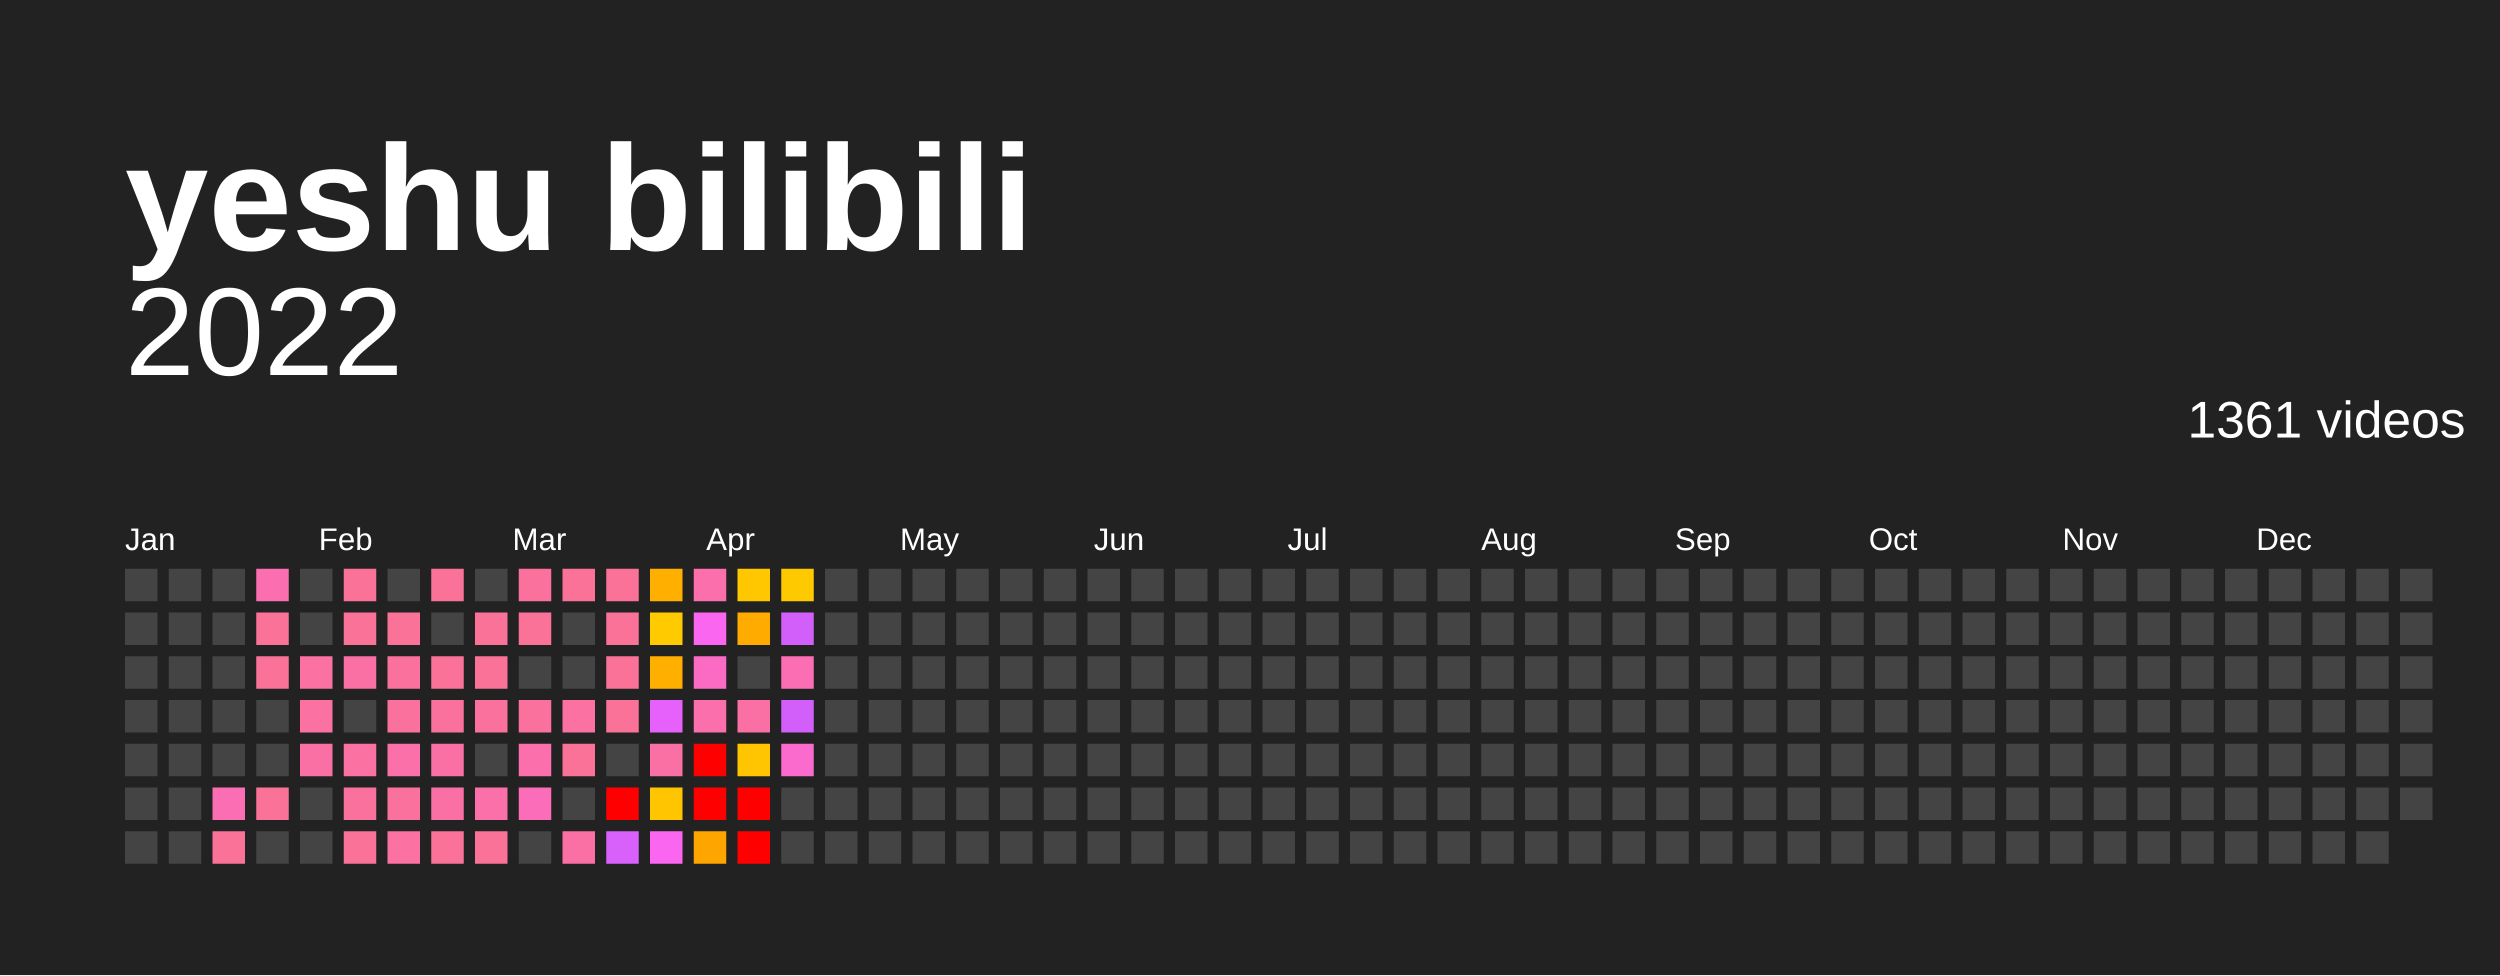
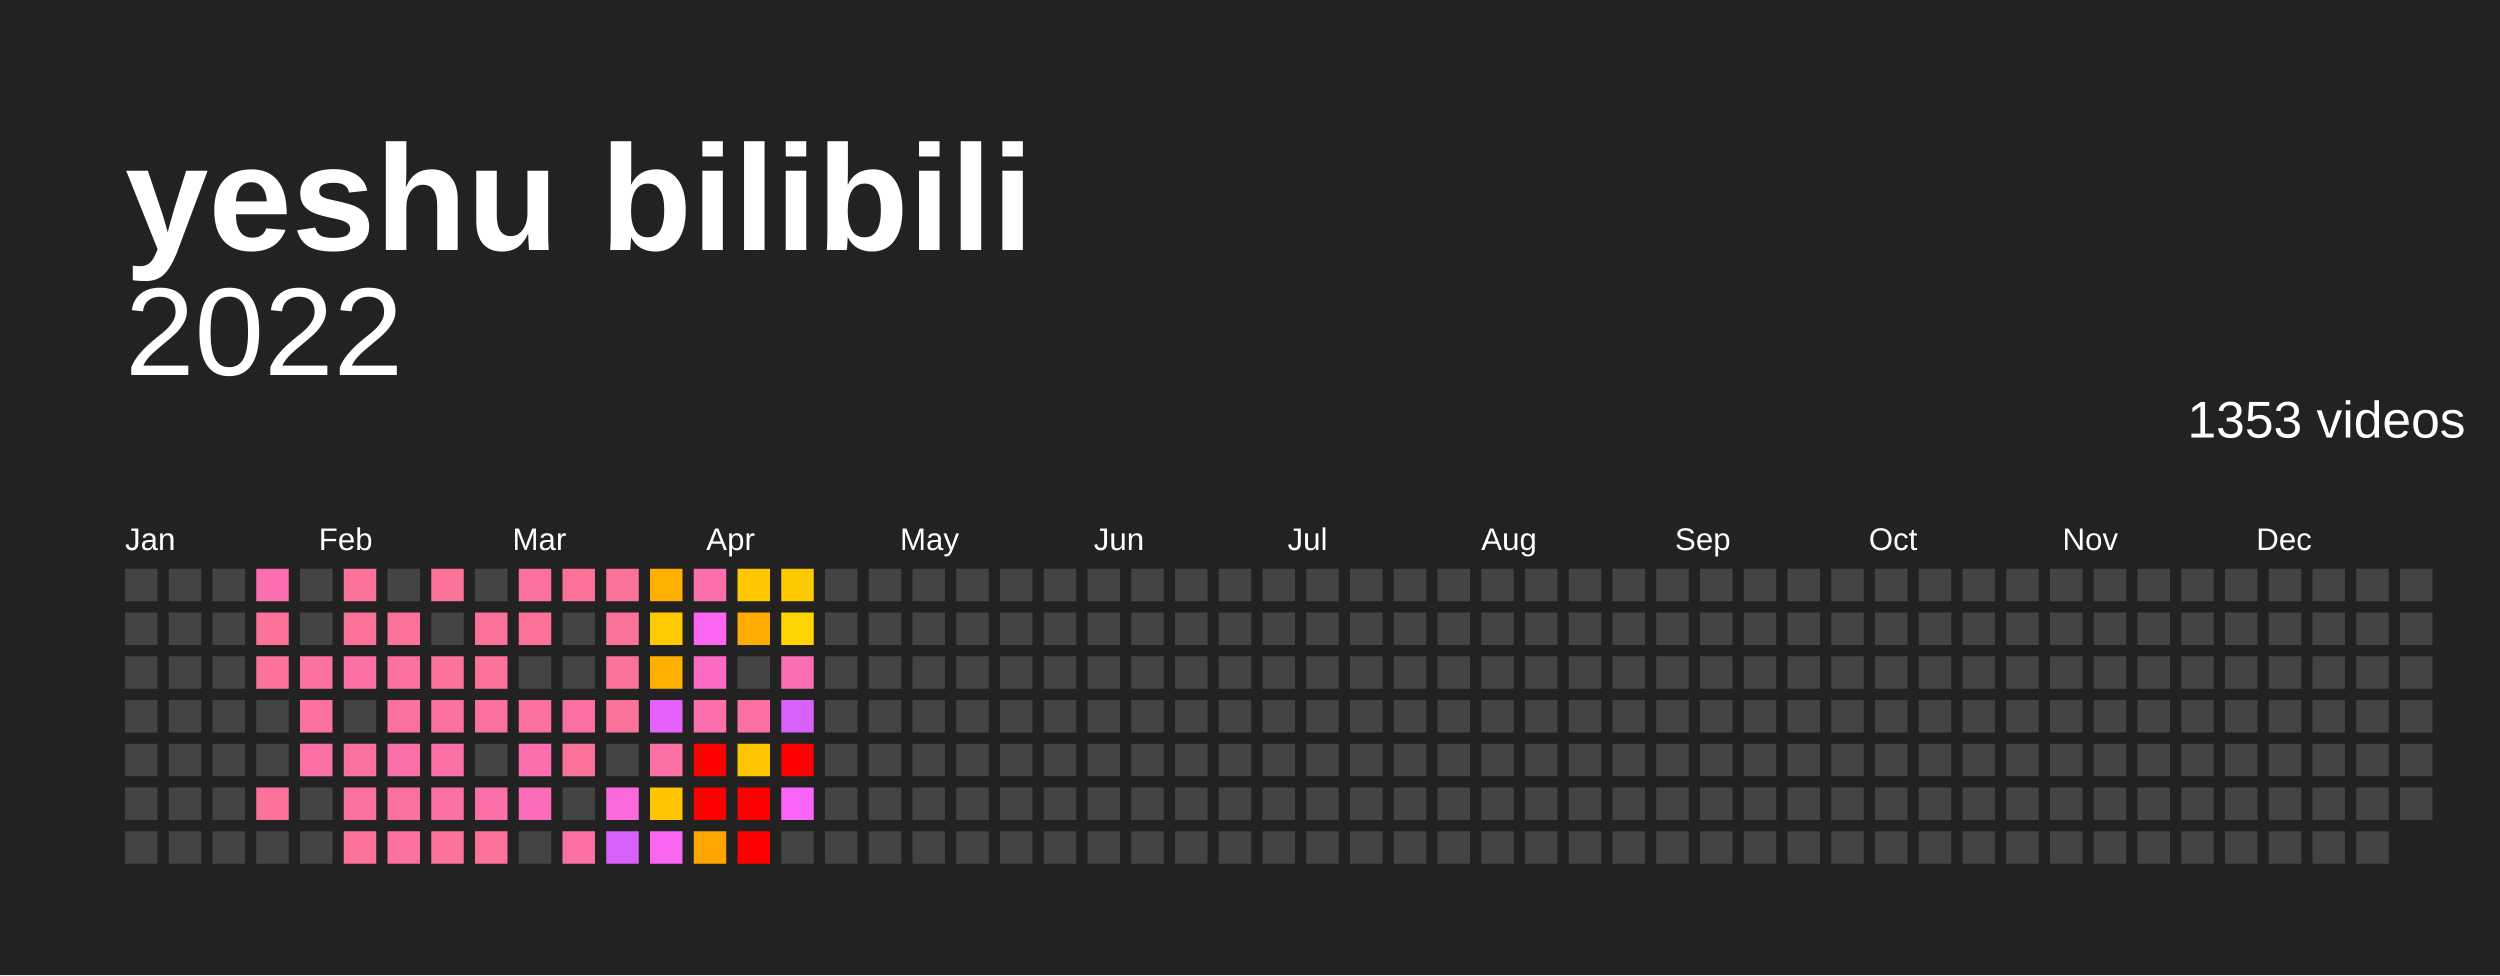
<svg xmlns="http://www.w3.org/2000/svg" baseProfile="full" height="78mm" version="1.1" viewBox="0,0,200,78" width="200mm">
  <defs />
  <rect fill="#222222" height="78" width="200" x="0" y="0" />
  <text fill="#FFFFFF" style="font-size:12px; font-family:Arial; font-weight:bold;" x="10" y="20">yeshu bilibili</text>
  <text alignment-baseline="hanging" fill="#FFFFFF" style="font-size:10.0px; font-family:Arial;" x="10" y="30">2022</text>
-   <text alignment-baseline="hanging" fill="#FFFFFF" style="font-size:4.125px; font-family:Arial;" x="175" y="35">1361 videos</text>
+   <text alignment-baseline="hanging" fill="#FFFFFF" style="font-size:4.125px; font-family:Arial;" x="175" y="35">1353 videos</text>
  <text fill="#FFFFFF" style="font-size:2.5px; font-family:Arial" x="10.0" y="44">Jan</text>
  <text fill="#FFFFFF" style="font-size:2.5px; font-family:Arial" x="25.5" y="44">Feb</text>
  <text fill="#FFFFFF" style="font-size:2.5px; font-family:Arial" x="41.0" y="44">Mar</text>
  <text fill="#FFFFFF" style="font-size:2.5px; font-family:Arial" x="56.5" y="44">Apr</text>
  <text fill="#FFFFFF" style="font-size:2.5px; font-family:Arial" x="72.0" y="44">May</text>
  <text fill="#FFFFFF" style="font-size:2.5px; font-family:Arial" x="87.5" y="44">Jun</text>
  <text fill="#FFFFFF" style="font-size:2.5px; font-family:Arial" x="103.0" y="44">Jul</text>
  <text fill="#FFFFFF" style="font-size:2.5px; font-family:Arial" x="118.5" y="44">Aug</text>
  <text fill="#FFFFFF" style="font-size:2.5px; font-family:Arial" x="134.0" y="44">Sep</text>
  <text fill="#FFFFFF" style="font-size:2.5px; font-family:Arial" x="149.5" y="44">Oct</text>
  <text fill="#FFFFFF" style="font-size:2.5px; font-family:Arial" x="165.0" y="44">Nov</text>
  <text fill="#FFFFFF" style="font-size:2.5px; font-family:Arial" x="180.5" y="44">Dec</text>
  <rect fill="#444444" height="2.6" width="2.6" x="10.0" y="45.5" />
  <rect fill="#444444" height="2.6" width="2.6" x="10.0" y="49.0" />
  <rect fill="#444444" height="2.6" width="2.6" x="10.0" y="52.5" />
  <rect fill="#444444" height="2.6" width="2.6" x="10.0" y="56.0" />
  <rect fill="#444444" height="2.6" width="2.6" x="10.0" y="59.5" />
  <rect fill="#444444" height="2.6" width="2.6" x="10.0" y="63.0" />
  <rect fill="#444444" height="2.6" width="2.6" x="10.0" y="66.5" />
  <rect fill="#444444" height="2.6" width="2.6" x="13.5" y="45.5" />
  <rect fill="#444444" height="2.6" width="2.6" x="13.5" y="49.0" />
  <rect fill="#444444" height="2.6" width="2.6" x="13.5" y="52.5" />
  <rect fill="#444444" height="2.6" width="2.6" x="13.5" y="56.0" />
  <rect fill="#444444" height="2.6" width="2.6" x="13.5" y="59.5" />
  <rect fill="#444444" height="2.6" width="2.6" x="13.5" y="63.0" />
  <rect fill="#444444" height="2.6" width="2.6" x="13.5" y="66.5" />
  <rect fill="#444444" height="2.6" width="2.6" x="17.0" y="45.5" />
  <rect fill="#444444" height="2.6" width="2.6" x="17.0" y="49.0" />
  <rect fill="#444444" height="2.6" width="2.6" x="17.0" y="52.5" />
  <rect fill="#444444" height="2.6" width="2.6" x="17.0" y="56.0" />
  <rect fill="#444444" height="2.6" width="2.6" x="17.0" y="59.5" />
-   <rect fill="#fb6eb4" height="2.6" width="2.6" x="17.0" y="63.0" />
-   <rect fill="#fb7299" height="2.6" width="2.6" x="17.0" y="66.5" />
+   <rect fill="#444444" height="2.6" width="2.6" x="17.0" y="63.0" />
+   <rect fill="#444444" height="2.6" width="2.6" x="17.0" y="66.5" />
  <rect fill="#fb6eb0" height="2.6" width="2.6" x="20.5" y="45.5" />
  <rect fill="#fb7299" height="2.6" width="2.6" x="20.5" y="49.0" />
  <rect fill="#fb7299" height="2.6" width="2.6" x="20.5" y="52.5" />
  <rect fill="#444444" height="2.6" width="2.6" x="20.5" y="56.0" />
  <rect fill="#444444" height="2.6" width="2.6" x="20.5" y="59.5" />
  <rect fill="#fb7299" height="2.6" width="2.6" x="20.5" y="63.0" />
  <rect fill="#444444" height="2.6" width="2.6" x="20.5" y="66.5" />
  <rect fill="#444444" height="2.6" width="2.6" x="24.0" y="45.5" />
  <rect fill="#444444" height="2.6" width="2.6" x="24.0" y="49.0" />
  <rect fill="#fb71a1" height="2.6" width="2.6" x="24.0" y="52.5" />
  <rect fill="#fb71a1" height="2.6" width="2.6" x="24.0" y="56.0" />
  <rect fill="#fb70a4" height="2.6" width="2.6" x="24.0" y="59.5" />
  <rect fill="#444444" height="2.6" width="2.6" x="24.0" y="63.0" />
  <rect fill="#444444" height="2.6" width="2.6" x="24.0" y="66.5" />
  <rect fill="#fb7299" height="2.6" width="2.6" x="27.5" y="45.5" />
  <rect fill="#fb7299" height="2.6" width="2.6" x="27.5" y="49.0" />
  <rect fill="#fb70a4" height="2.6" width="2.6" x="27.5" y="52.5" />
  <rect fill="#444444" height="2.6" width="2.6" x="27.5" y="56.0" />
  <rect fill="#fb71a1" height="2.6" width="2.6" x="27.5" y="59.5" />
  <rect fill="#fb719d" height="2.6" width="2.6" x="27.5" y="63.0" />
  <rect fill="#fb7299" height="2.6" width="2.6" x="27.5" y="66.5" />
  <rect fill="#444444" height="2.6" width="2.6" x="31.0" y="45.5" />
  <rect fill="#fb7299" height="2.6" width="2.6" x="31.0" y="49.0" />
  <rect fill="#fb719d" height="2.6" width="2.6" x="31.0" y="52.5" />
  <rect fill="#fb719d" height="2.6" width="2.6" x="31.0" y="56.0" />
  <rect fill="#fb70a8" height="2.6" width="2.6" x="31.0" y="59.5" />
  <rect fill="#fb719d" height="2.6" width="2.6" x="31.0" y="63.0" />
  <rect fill="#fb71a1" height="2.6" width="2.6" x="31.0" y="66.5" />
  <rect fill="#fb7299" height="2.6" width="2.6" x="34.5" y="45.5" />
  <rect fill="#444444" height="2.6" width="2.6" x="34.5" y="49.0" />
  <rect fill="#fb7299" height="2.6" width="2.6" x="34.5" y="52.5" />
  <rect fill="#fb719d" height="2.6" width="2.6" x="34.5" y="56.0" />
  <rect fill="#fb70a4" height="2.6" width="2.6" x="34.5" y="59.5" />
  <rect fill="#fb70a4" height="2.6" width="2.6" x="34.5" y="63.0" />
  <rect fill="#fb7299" height="2.6" width="2.6" x="34.5" y="66.5" />
  <rect fill="#444444" height="2.6" width="2.6" x="38.0" y="45.5" />
  <rect fill="#fb7299" height="2.6" width="2.6" x="38.0" y="49.0" />
  <rect fill="#fb7299" height="2.6" width="2.6" x="38.0" y="52.5" />
  <rect fill="#fb719d" height="2.6" width="2.6" x="38.0" y="56.0" />
  <rect fill="#444444" height="2.6" width="2.6" x="38.0" y="59.5" />
  <rect fill="#fb70a8" height="2.6" width="2.6" x="38.0" y="63.0" />
  <rect fill="#fb7299" height="2.6" width="2.6" x="38.0" y="66.5" />
  <rect fill="#fb719d" height="2.6" width="2.6" x="41.5" y="45.5" />
  <rect fill="#fb7299" height="2.6" width="2.6" x="41.5" y="49.0" />
  <rect fill="#444444" height="2.6" width="2.6" x="41.5" y="52.5" />
  <rect fill="#fb719d" height="2.6" width="2.6" x="41.5" y="56.0" />
  <rect fill="#fb6fac" height="2.6" width="2.6" x="41.5" y="59.5" />
  <rect fill="#fb6db8" height="2.6" width="2.6" x="41.5" y="63.0" />
  <rect fill="#444444" height="2.6" width="2.6" x="41.5" y="66.5" />
  <rect fill="#fb7299" height="2.6" width="2.6" x="45.0" y="45.5" />
  <rect fill="#444444" height="2.6" width="2.6" x="45.0" y="49.0" />
  <rect fill="#444444" height="2.6" width="2.6" x="45.0" y="52.5" />
-   <rect fill="#fb71a1" height="2.6" width="2.6" x="45.0" y="56.0" />
+   <rect fill="#fb70a4" height="2.6" width="2.6" x="45.0" y="56.0" />
  <rect fill="#fb7299" height="2.6" width="2.6" x="45.0" y="59.5" />
  <rect fill="#444444" height="2.6" width="2.6" x="45.0" y="63.0" />
  <rect fill="#fb70a4" height="2.6" width="2.6" x="45.0" y="66.5" />
  <rect fill="#fb7299" height="2.6" width="2.6" x="48.5" y="45.5" />
  <rect fill="#fb7299" height="2.6" width="2.6" x="48.5" y="49.0" />
  <rect fill="#fb7299" height="2.6" width="2.6" x="48.5" y="52.5" />
  <rect fill="#fb7299" height="2.6" width="2.6" x="48.5" y="56.0" />
  <rect fill="#444444" height="2.6" width="2.6" x="48.5" y="59.5" />
-   <rect fill="red" height="2.6" width="2.6" x="48.5" y="63.0" />
+   <rect fill="#fb69da" height="2.6" width="2.6" x="48.5" y="63.0" />
  <rect fill="#d860fb" height="2.6" width="2.6" x="48.5" y="66.5" />
  <rect fill="#ffaf00" height="2.6" width="2.6" x="52.0" y="45.5" />
  <rect fill="#ffca00" height="2.6" width="2.6" x="52.0" y="49.0" />
  <rect fill="#ffaf00" height="2.6" width="2.6" x="52.0" y="52.5" />
  <rect fill="#e661fb" height="2.6" width="2.6" x="52.0" y="56.0" />
  <rect fill="#fb70a4" height="2.6" width="2.6" x="52.0" y="59.5" />
  <rect fill="#ffc500" height="2.6" width="2.6" x="52.0" y="63.0" />
  <rect fill="#fb66f0" height="2.6" width="2.6" x="52.0" y="66.5" />
  <rect fill="#fb6fac" height="2.6" width="2.6" x="55.5" y="45.5" />
  <rect fill="#fb66f0" height="2.6" width="2.6" x="55.5" y="49.0" />
  <rect fill="#fb6bc4" height="2.6" width="2.6" x="55.5" y="52.5" />
  <rect fill="#fb6fac" height="2.6" width="2.6" x="55.5" y="56.0" />
  <rect fill="red" height="2.6" width="2.6" x="55.5" y="59.5" />
  <rect fill="red" height="2.6" width="2.6" x="55.5" y="63.0" />
  <rect fill="#ffa500" height="2.6" width="2.6" x="55.5" y="66.5" />
  <rect fill="#ffc700" height="2.6" width="2.6" x="59.0" y="45.5" />
  <rect fill="#ffab00" height="2.6" width="2.6" x="59.0" y="49.0" />
  <rect fill="#444444" height="2.6" width="2.6" x="59.0" y="52.5" />
  <rect fill="#fb70a4" height="2.6" width="2.6" x="59.0" y="56.0" />
  <rect fill="#ffc500" height="2.6" width="2.6" x="59.0" y="59.5" />
  <rect fill="red" height="2.6" width="2.6" x="59.0" y="63.0" />
  <rect fill="red" height="2.6" width="2.6" x="59.0" y="66.5" />
  <rect fill="#ffc900" height="2.6" width="2.6" x="62.5" y="45.5" />
-   <rect fill="#d35ffb" height="2.6" width="2.6" x="62.5" y="49.0" />
+   <rect fill="#ffd400" height="2.6" width="2.6" x="62.5" y="49.0" />
  <rect fill="#fb6eb4" height="2.6" width="2.6" x="62.5" y="52.5" />
-   <rect fill="#d35ffb" height="2.6" width="2.6" x="62.5" y="56.0" />
-   <rect fill="#fb6acd" height="2.6" width="2.6" x="62.5" y="59.5" />
-   <rect fill="#444444" height="2.6" width="2.6" x="62.5" y="63.0" />
+   <rect fill="#d860fb" height="2.6" width="2.6" x="62.5" y="56.0" />
+   <rect fill="red" height="2.6" width="2.6" x="62.5" y="59.5" />
+   <rect fill="#fb64f9" height="2.6" width="2.6" x="62.5" y="63.0" />
  <rect fill="#444444" height="2.6" width="2.6" x="62.5" y="66.5" />
  <rect fill="#444444" height="2.6" width="2.6" x="66.0" y="45.5" />
  <rect fill="#444444" height="2.6" width="2.6" x="66.0" y="49.0" />
  <rect fill="#444444" height="2.6" width="2.6" x="66.0" y="52.5" />
  <rect fill="#444444" height="2.6" width="2.6" x="66.0" y="56.0" />
  <rect fill="#444444" height="2.6" width="2.6" x="66.0" y="59.5" />
  <rect fill="#444444" height="2.6" width="2.6" x="66.0" y="63.0" />
  <rect fill="#444444" height="2.6" width="2.6" x="66.0" y="66.5" />
  <rect fill="#444444" height="2.6" width="2.6" x="69.5" y="45.5" />
  <rect fill="#444444" height="2.6" width="2.6" x="69.5" y="49.0" />
  <rect fill="#444444" height="2.6" width="2.6" x="69.5" y="52.5" />
  <rect fill="#444444" height="2.6" width="2.6" x="69.5" y="56.0" />
  <rect fill="#444444" height="2.6" width="2.6" x="69.5" y="59.5" />
  <rect fill="#444444" height="2.6" width="2.6" x="69.5" y="63.0" />
  <rect fill="#444444" height="2.6" width="2.6" x="69.5" y="66.5" />
  <rect fill="#444444" height="2.6" width="2.6" x="73.0" y="45.5" />
  <rect fill="#444444" height="2.6" width="2.6" x="73.0" y="49.0" />
  <rect fill="#444444" height="2.6" width="2.6" x="73.0" y="52.5" />
  <rect fill="#444444" height="2.6" width="2.6" x="73.0" y="56.0" />
  <rect fill="#444444" height="2.6" width="2.6" x="73.0" y="59.5" />
  <rect fill="#444444" height="2.6" width="2.6" x="73.0" y="63.0" />
  <rect fill="#444444" height="2.6" width="2.6" x="73.0" y="66.5" />
  <rect fill="#444444" height="2.6" width="2.6" x="76.5" y="45.5" />
  <rect fill="#444444" height="2.6" width="2.6" x="76.5" y="49.0" />
  <rect fill="#444444" height="2.6" width="2.6" x="76.5" y="52.5" />
  <rect fill="#444444" height="2.6" width="2.6" x="76.5" y="56.0" />
  <rect fill="#444444" height="2.6" width="2.6" x="76.5" y="59.5" />
  <rect fill="#444444" height="2.6" width="2.6" x="76.5" y="63.0" />
  <rect fill="#444444" height="2.6" width="2.6" x="76.5" y="66.5" />
  <rect fill="#444444" height="2.6" width="2.6" x="80.0" y="45.5" />
  <rect fill="#444444" height="2.6" width="2.6" x="80.0" y="49.0" />
  <rect fill="#444444" height="2.6" width="2.6" x="80.0" y="52.5" />
  <rect fill="#444444" height="2.6" width="2.6" x="80.0" y="56.0" />
  <rect fill="#444444" height="2.6" width="2.6" x="80.0" y="59.5" />
  <rect fill="#444444" height="2.6" width="2.6" x="80.0" y="63.0" />
  <rect fill="#444444" height="2.6" width="2.6" x="80.0" y="66.5" />
  <rect fill="#444444" height="2.6" width="2.6" x="83.5" y="45.5" />
  <rect fill="#444444" height="2.6" width="2.6" x="83.5" y="49.0" />
  <rect fill="#444444" height="2.6" width="2.6" x="83.5" y="52.5" />
  <rect fill="#444444" height="2.6" width="2.6" x="83.5" y="56.0" />
  <rect fill="#444444" height="2.6" width="2.6" x="83.5" y="59.5" />
  <rect fill="#444444" height="2.6" width="2.6" x="83.5" y="63.0" />
  <rect fill="#444444" height="2.6" width="2.6" x="83.5" y="66.5" />
  <rect fill="#444444" height="2.6" width="2.6" x="87.0" y="45.5" />
  <rect fill="#444444" height="2.6" width="2.6" x="87.0" y="49.0" />
  <rect fill="#444444" height="2.6" width="2.6" x="87.0" y="52.5" />
  <rect fill="#444444" height="2.6" width="2.6" x="87.0" y="56.0" />
  <rect fill="#444444" height="2.6" width="2.6" x="87.0" y="59.5" />
  <rect fill="#444444" height="2.6" width="2.6" x="87.0" y="63.0" />
  <rect fill="#444444" height="2.6" width="2.6" x="87.0" y="66.5" />
  <rect fill="#444444" height="2.6" width="2.6" x="90.5" y="45.5" />
  <rect fill="#444444" height="2.6" width="2.6" x="90.5" y="49.0" />
  <rect fill="#444444" height="2.6" width="2.6" x="90.5" y="52.5" />
  <rect fill="#444444" height="2.6" width="2.6" x="90.5" y="56.0" />
  <rect fill="#444444" height="2.6" width="2.6" x="90.5" y="59.5" />
  <rect fill="#444444" height="2.6" width="2.6" x="90.5" y="63.0" />
  <rect fill="#444444" height="2.6" width="2.6" x="90.5" y="66.5" />
  <rect fill="#444444" height="2.6" width="2.6" x="94.0" y="45.5" />
  <rect fill="#444444" height="2.6" width="2.6" x="94.0" y="49.0" />
  <rect fill="#444444" height="2.6" width="2.6" x="94.0" y="52.5" />
  <rect fill="#444444" height="2.6" width="2.6" x="94.0" y="56.0" />
  <rect fill="#444444" height="2.6" width="2.6" x="94.0" y="59.5" />
  <rect fill="#444444" height="2.6" width="2.6" x="94.0" y="63.0" />
  <rect fill="#444444" height="2.6" width="2.6" x="94.0" y="66.5" />
  <rect fill="#444444" height="2.6" width="2.6" x="97.5" y="45.5" />
  <rect fill="#444444" height="2.6" width="2.6" x="97.5" y="49.0" />
  <rect fill="#444444" height="2.6" width="2.6" x="97.5" y="52.5" />
  <rect fill="#444444" height="2.6" width="2.6" x="97.5" y="56.0" />
  <rect fill="#444444" height="2.6" width="2.6" x="97.5" y="59.5" />
  <rect fill="#444444" height="2.6" width="2.6" x="97.5" y="63.0" />
  <rect fill="#444444" height="2.6" width="2.6" x="97.5" y="66.5" />
  <rect fill="#444444" height="2.6" width="2.6" x="101.0" y="45.5" />
  <rect fill="#444444" height="2.6" width="2.6" x="101.0" y="49.0" />
  <rect fill="#444444" height="2.6" width="2.6" x="101.0" y="52.5" />
  <rect fill="#444444" height="2.6" width="2.6" x="101.0" y="56.0" />
  <rect fill="#444444" height="2.6" width="2.6" x="101.0" y="59.5" />
  <rect fill="#444444" height="2.6" width="2.6" x="101.0" y="63.0" />
  <rect fill="#444444" height="2.6" width="2.6" x="101.0" y="66.5" />
  <rect fill="#444444" height="2.6" width="2.6" x="104.5" y="45.5" />
  <rect fill="#444444" height="2.6" width="2.6" x="104.5" y="49.0" />
  <rect fill="#444444" height="2.6" width="2.6" x="104.5" y="52.5" />
  <rect fill="#444444" height="2.6" width="2.6" x="104.5" y="56.0" />
  <rect fill="#444444" height="2.6" width="2.6" x="104.5" y="59.5" />
  <rect fill="#444444" height="2.6" width="2.6" x="104.5" y="63.0" />
  <rect fill="#444444" height="2.6" width="2.6" x="104.5" y="66.5" />
  <rect fill="#444444" height="2.6" width="2.6" x="108.0" y="45.5" />
  <rect fill="#444444" height="2.6" width="2.6" x="108.0" y="49.0" />
  <rect fill="#444444" height="2.6" width="2.6" x="108.0" y="52.5" />
  <rect fill="#444444" height="2.6" width="2.6" x="108.0" y="56.0" />
  <rect fill="#444444" height="2.6" width="2.6" x="108.0" y="59.5" />
  <rect fill="#444444" height="2.6" width="2.6" x="108.0" y="63.0" />
  <rect fill="#444444" height="2.6" width="2.6" x="108.0" y="66.5" />
  <rect fill="#444444" height="2.6" width="2.6" x="111.5" y="45.5" />
  <rect fill="#444444" height="2.6" width="2.6" x="111.5" y="49.0" />
  <rect fill="#444444" height="2.6" width="2.6" x="111.5" y="52.5" />
  <rect fill="#444444" height="2.6" width="2.6" x="111.5" y="56.0" />
  <rect fill="#444444" height="2.6" width="2.6" x="111.5" y="59.5" />
  <rect fill="#444444" height="2.6" width="2.6" x="111.5" y="63.0" />
  <rect fill="#444444" height="2.6" width="2.6" x="111.5" y="66.5" />
  <rect fill="#444444" height="2.6" width="2.6" x="115.0" y="45.5" />
  <rect fill="#444444" height="2.6" width="2.6" x="115.0" y="49.0" />
  <rect fill="#444444" height="2.6" width="2.6" x="115.0" y="52.5" />
  <rect fill="#444444" height="2.6" width="2.6" x="115.0" y="56.0" />
  <rect fill="#444444" height="2.6" width="2.6" x="115.0" y="59.5" />
  <rect fill="#444444" height="2.6" width="2.6" x="115.0" y="63.0" />
  <rect fill="#444444" height="2.6" width="2.6" x="115.0" y="66.5" />
  <rect fill="#444444" height="2.6" width="2.6" x="118.5" y="45.5" />
  <rect fill="#444444" height="2.6" width="2.6" x="118.5" y="49.0" />
  <rect fill="#444444" height="2.6" width="2.6" x="118.5" y="52.5" />
  <rect fill="#444444" height="2.6" width="2.6" x="118.5" y="56.0" />
  <rect fill="#444444" height="2.6" width="2.6" x="118.5" y="59.5" />
  <rect fill="#444444" height="2.6" width="2.6" x="118.5" y="63.0" />
  <rect fill="#444444" height="2.6" width="2.6" x="118.5" y="66.5" />
  <rect fill="#444444" height="2.6" width="2.6" x="122.0" y="45.5" />
  <rect fill="#444444" height="2.6" width="2.6" x="122.0" y="49.0" />
  <rect fill="#444444" height="2.6" width="2.6" x="122.0" y="52.5" />
  <rect fill="#444444" height="2.6" width="2.6" x="122.0" y="56.0" />
  <rect fill="#444444" height="2.6" width="2.6" x="122.0" y="59.5" />
  <rect fill="#444444" height="2.6" width="2.6" x="122.0" y="63.0" />
  <rect fill="#444444" height="2.6" width="2.6" x="122.0" y="66.5" />
  <rect fill="#444444" height="2.6" width="2.6" x="125.5" y="45.5" />
  <rect fill="#444444" height="2.6" width="2.6" x="125.5" y="49.0" />
  <rect fill="#444444" height="2.6" width="2.6" x="125.5" y="52.5" />
  <rect fill="#444444" height="2.6" width="2.6" x="125.5" y="56.0" />
  <rect fill="#444444" height="2.6" width="2.6" x="125.5" y="59.5" />
  <rect fill="#444444" height="2.6" width="2.6" x="125.5" y="63.0" />
  <rect fill="#444444" height="2.6" width="2.6" x="125.5" y="66.5" />
  <rect fill="#444444" height="2.6" width="2.6" x="129.0" y="45.5" />
  <rect fill="#444444" height="2.6" width="2.6" x="129.0" y="49.0" />
  <rect fill="#444444" height="2.6" width="2.6" x="129.0" y="52.5" />
  <rect fill="#444444" height="2.6" width="2.6" x="129.0" y="56.0" />
  <rect fill="#444444" height="2.6" width="2.6" x="129.0" y="59.5" />
  <rect fill="#444444" height="2.6" width="2.6" x="129.0" y="63.0" />
  <rect fill="#444444" height="2.6" width="2.6" x="129.0" y="66.5" />
  <rect fill="#444444" height="2.6" width="2.6" x="132.5" y="45.5" />
  <rect fill="#444444" height="2.6" width="2.6" x="132.5" y="49.0" />
  <rect fill="#444444" height="2.6" width="2.6" x="132.5" y="52.5" />
  <rect fill="#444444" height="2.6" width="2.6" x="132.5" y="56.0" />
  <rect fill="#444444" height="2.6" width="2.6" x="132.5" y="59.5" />
  <rect fill="#444444" height="2.6" width="2.6" x="132.5" y="63.0" />
  <rect fill="#444444" height="2.6" width="2.6" x="132.5" y="66.5" />
  <rect fill="#444444" height="2.6" width="2.6" x="136.0" y="45.5" />
  <rect fill="#444444" height="2.6" width="2.6" x="136.0" y="49.0" />
  <rect fill="#444444" height="2.6" width="2.6" x="136.0" y="52.5" />
  <rect fill="#444444" height="2.6" width="2.6" x="136.0" y="56.0" />
  <rect fill="#444444" height="2.6" width="2.6" x="136.0" y="59.5" />
  <rect fill="#444444" height="2.6" width="2.6" x="136.0" y="63.0" />
  <rect fill="#444444" height="2.6" width="2.6" x="136.0" y="66.5" />
  <rect fill="#444444" height="2.6" width="2.6" x="139.5" y="45.5" />
  <rect fill="#444444" height="2.6" width="2.6" x="139.5" y="49.0" />
  <rect fill="#444444" height="2.6" width="2.6" x="139.5" y="52.5" />
  <rect fill="#444444" height="2.6" width="2.6" x="139.5" y="56.0" />
  <rect fill="#444444" height="2.6" width="2.6" x="139.5" y="59.5" />
  <rect fill="#444444" height="2.6" width="2.6" x="139.5" y="63.0" />
  <rect fill="#444444" height="2.6" width="2.6" x="139.5" y="66.5" />
  <rect fill="#444444" height="2.6" width="2.6" x="143.0" y="45.5" />
  <rect fill="#444444" height="2.6" width="2.6" x="143.0" y="49.0" />
  <rect fill="#444444" height="2.6" width="2.6" x="143.0" y="52.5" />
  <rect fill="#444444" height="2.6" width="2.6" x="143.0" y="56.0" />
  <rect fill="#444444" height="2.6" width="2.6" x="143.0" y="59.5" />
  <rect fill="#444444" height="2.6" width="2.6" x="143.0" y="63.0" />
  <rect fill="#444444" height="2.6" width="2.6" x="143.0" y="66.5" />
  <rect fill="#444444" height="2.6" width="2.6" x="146.5" y="45.5" />
  <rect fill="#444444" height="2.6" width="2.6" x="146.5" y="49.0" />
  <rect fill="#444444" height="2.6" width="2.6" x="146.5" y="52.5" />
  <rect fill="#444444" height="2.6" width="2.6" x="146.5" y="56.0" />
  <rect fill="#444444" height="2.6" width="2.6" x="146.5" y="59.5" />
  <rect fill="#444444" height="2.6" width="2.6" x="146.5" y="63.0" />
  <rect fill="#444444" height="2.6" width="2.6" x="146.5" y="66.5" />
  <rect fill="#444444" height="2.6" width="2.6" x="150.0" y="45.5" />
  <rect fill="#444444" height="2.6" width="2.6" x="150.0" y="49.0" />
  <rect fill="#444444" height="2.6" width="2.6" x="150.0" y="52.5" />
  <rect fill="#444444" height="2.6" width="2.6" x="150.0" y="56.0" />
  <rect fill="#444444" height="2.6" width="2.6" x="150.0" y="59.5" />
  <rect fill="#444444" height="2.6" width="2.6" x="150.0" y="63.0" />
  <rect fill="#444444" height="2.6" width="2.6" x="150.0" y="66.5" />
  <rect fill="#444444" height="2.6" width="2.6" x="153.5" y="45.5" />
  <rect fill="#444444" height="2.6" width="2.6" x="153.5" y="49.0" />
  <rect fill="#444444" height="2.6" width="2.6" x="153.5" y="52.5" />
  <rect fill="#444444" height="2.6" width="2.6" x="153.5" y="56.0" />
  <rect fill="#444444" height="2.6" width="2.6" x="153.5" y="59.5" />
  <rect fill="#444444" height="2.6" width="2.6" x="153.5" y="63.0" />
  <rect fill="#444444" height="2.6" width="2.6" x="153.5" y="66.5" />
  <rect fill="#444444" height="2.6" width="2.6" x="157.0" y="45.5" />
  <rect fill="#444444" height="2.6" width="2.6" x="157.0" y="49.0" />
  <rect fill="#444444" height="2.6" width="2.6" x="157.0" y="52.5" />
  <rect fill="#444444" height="2.6" width="2.6" x="157.0" y="56.0" />
  <rect fill="#444444" height="2.6" width="2.6" x="157.0" y="59.5" />
  <rect fill="#444444" height="2.6" width="2.6" x="157.0" y="63.0" />
  <rect fill="#444444" height="2.6" width="2.6" x="157.0" y="66.5" />
  <rect fill="#444444" height="2.6" width="2.6" x="160.5" y="45.5" />
  <rect fill="#444444" height="2.6" width="2.6" x="160.5" y="49.0" />
  <rect fill="#444444" height="2.6" width="2.6" x="160.5" y="52.5" />
  <rect fill="#444444" height="2.6" width="2.6" x="160.5" y="56.0" />
  <rect fill="#444444" height="2.6" width="2.6" x="160.5" y="59.5" />
  <rect fill="#444444" height="2.6" width="2.6" x="160.5" y="63.0" />
  <rect fill="#444444" height="2.6" width="2.6" x="160.5" y="66.5" />
  <rect fill="#444444" height="2.6" width="2.6" x="164.0" y="45.5" />
  <rect fill="#444444" height="2.6" width="2.6" x="164.0" y="49.0" />
  <rect fill="#444444" height="2.6" width="2.6" x="164.0" y="52.5" />
  <rect fill="#444444" height="2.6" width="2.6" x="164.0" y="56.0" />
  <rect fill="#444444" height="2.6" width="2.6" x="164.0" y="59.5" />
  <rect fill="#444444" height="2.6" width="2.6" x="164.0" y="63.0" />
  <rect fill="#444444" height="2.6" width="2.6" x="164.0" y="66.5" />
  <rect fill="#444444" height="2.6" width="2.6" x="167.5" y="45.5" />
  <rect fill="#444444" height="2.6" width="2.6" x="167.5" y="49.0" />
  <rect fill="#444444" height="2.6" width="2.6" x="167.5" y="52.5" />
  <rect fill="#444444" height="2.6" width="2.6" x="167.5" y="56.0" />
  <rect fill="#444444" height="2.6" width="2.6" x="167.5" y="59.5" />
  <rect fill="#444444" height="2.6" width="2.6" x="167.5" y="63.0" />
  <rect fill="#444444" height="2.6" width="2.6" x="167.5" y="66.5" />
  <rect fill="#444444" height="2.6" width="2.6" x="171.0" y="45.5" />
  <rect fill="#444444" height="2.6" width="2.6" x="171.0" y="49.0" />
  <rect fill="#444444" height="2.6" width="2.6" x="171.0" y="52.5" />
  <rect fill="#444444" height="2.6" width="2.6" x="171.0" y="56.0" />
  <rect fill="#444444" height="2.6" width="2.6" x="171.0" y="59.5" />
  <rect fill="#444444" height="2.6" width="2.6" x="171.0" y="63.0" />
  <rect fill="#444444" height="2.6" width="2.6" x="171.0" y="66.5" />
  <rect fill="#444444" height="2.6" width="2.6" x="174.5" y="45.5" />
  <rect fill="#444444" height="2.6" width="2.6" x="174.5" y="49.0" />
  <rect fill="#444444" height="2.6" width="2.6" x="174.5" y="52.5" />
  <rect fill="#444444" height="2.6" width="2.6" x="174.5" y="56.0" />
  <rect fill="#444444" height="2.6" width="2.6" x="174.5" y="59.5" />
  <rect fill="#444444" height="2.6" width="2.6" x="174.5" y="63.0" />
  <rect fill="#444444" height="2.6" width="2.6" x="174.5" y="66.5" />
  <rect fill="#444444" height="2.6" width="2.6" x="178.0" y="45.5" />
  <rect fill="#444444" height="2.6" width="2.6" x="178.0" y="49.0" />
  <rect fill="#444444" height="2.6" width="2.6" x="178.0" y="52.5" />
  <rect fill="#444444" height="2.6" width="2.6" x="178.0" y="56.0" />
  <rect fill="#444444" height="2.6" width="2.6" x="178.0" y="59.5" />
  <rect fill="#444444" height="2.6" width="2.6" x="178.0" y="63.0" />
  <rect fill="#444444" height="2.6" width="2.6" x="178.0" y="66.5" />
  <rect fill="#444444" height="2.6" width="2.6" x="181.5" y="45.5" />
  <rect fill="#444444" height="2.6" width="2.6" x="181.5" y="49.0" />
  <rect fill="#444444" height="2.6" width="2.6" x="181.5" y="52.5" />
  <rect fill="#444444" height="2.6" width="2.6" x="181.5" y="56.0" />
  <rect fill="#444444" height="2.6" width="2.6" x="181.5" y="59.5" />
  <rect fill="#444444" height="2.6" width="2.6" x="181.5" y="63.0" />
  <rect fill="#444444" height="2.6" width="2.6" x="181.5" y="66.5" />
  <rect fill="#444444" height="2.6" width="2.6" x="185.0" y="45.5" />
  <rect fill="#444444" height="2.6" width="2.6" x="185.0" y="49.0" />
  <rect fill="#444444" height="2.6" width="2.6" x="185.0" y="52.5" />
  <rect fill="#444444" height="2.6" width="2.6" x="185.0" y="56.0" />
  <rect fill="#444444" height="2.6" width="2.6" x="185.0" y="59.5" />
  <rect fill="#444444" height="2.6" width="2.6" x="185.0" y="63.0" />
  <rect fill="#444444" height="2.6" width="2.6" x="185.0" y="66.5" />
  <rect fill="#444444" height="2.6" width="2.6" x="188.5" y="45.5" />
  <rect fill="#444444" height="2.6" width="2.6" x="188.5" y="49.0" />
  <rect fill="#444444" height="2.6" width="2.6" x="188.5" y="52.5" />
  <rect fill="#444444" height="2.6" width="2.6" x="188.5" y="56.0" />
  <rect fill="#444444" height="2.6" width="2.6" x="188.5" y="59.5" />
  <rect fill="#444444" height="2.6" width="2.6" x="188.5" y="63.0" />
  <rect fill="#444444" height="2.6" width="2.6" x="188.5" y="66.5" />
  <rect fill="#444444" height="2.6" width="2.6" x="192.0" y="45.5" />
  <rect fill="#444444" height="2.6" width="2.6" x="192.0" y="49.0" />
  <rect fill="#444444" height="2.6" width="2.6" x="192.0" y="52.5" />
  <rect fill="#444444" height="2.6" width="2.6" x="192.0" y="56.0" />
  <rect fill="#444444" height="2.6" width="2.6" x="192.0" y="59.5" />
  <rect fill="#444444" height="2.6" width="2.6" x="192.0" y="63.0" />
</svg>
